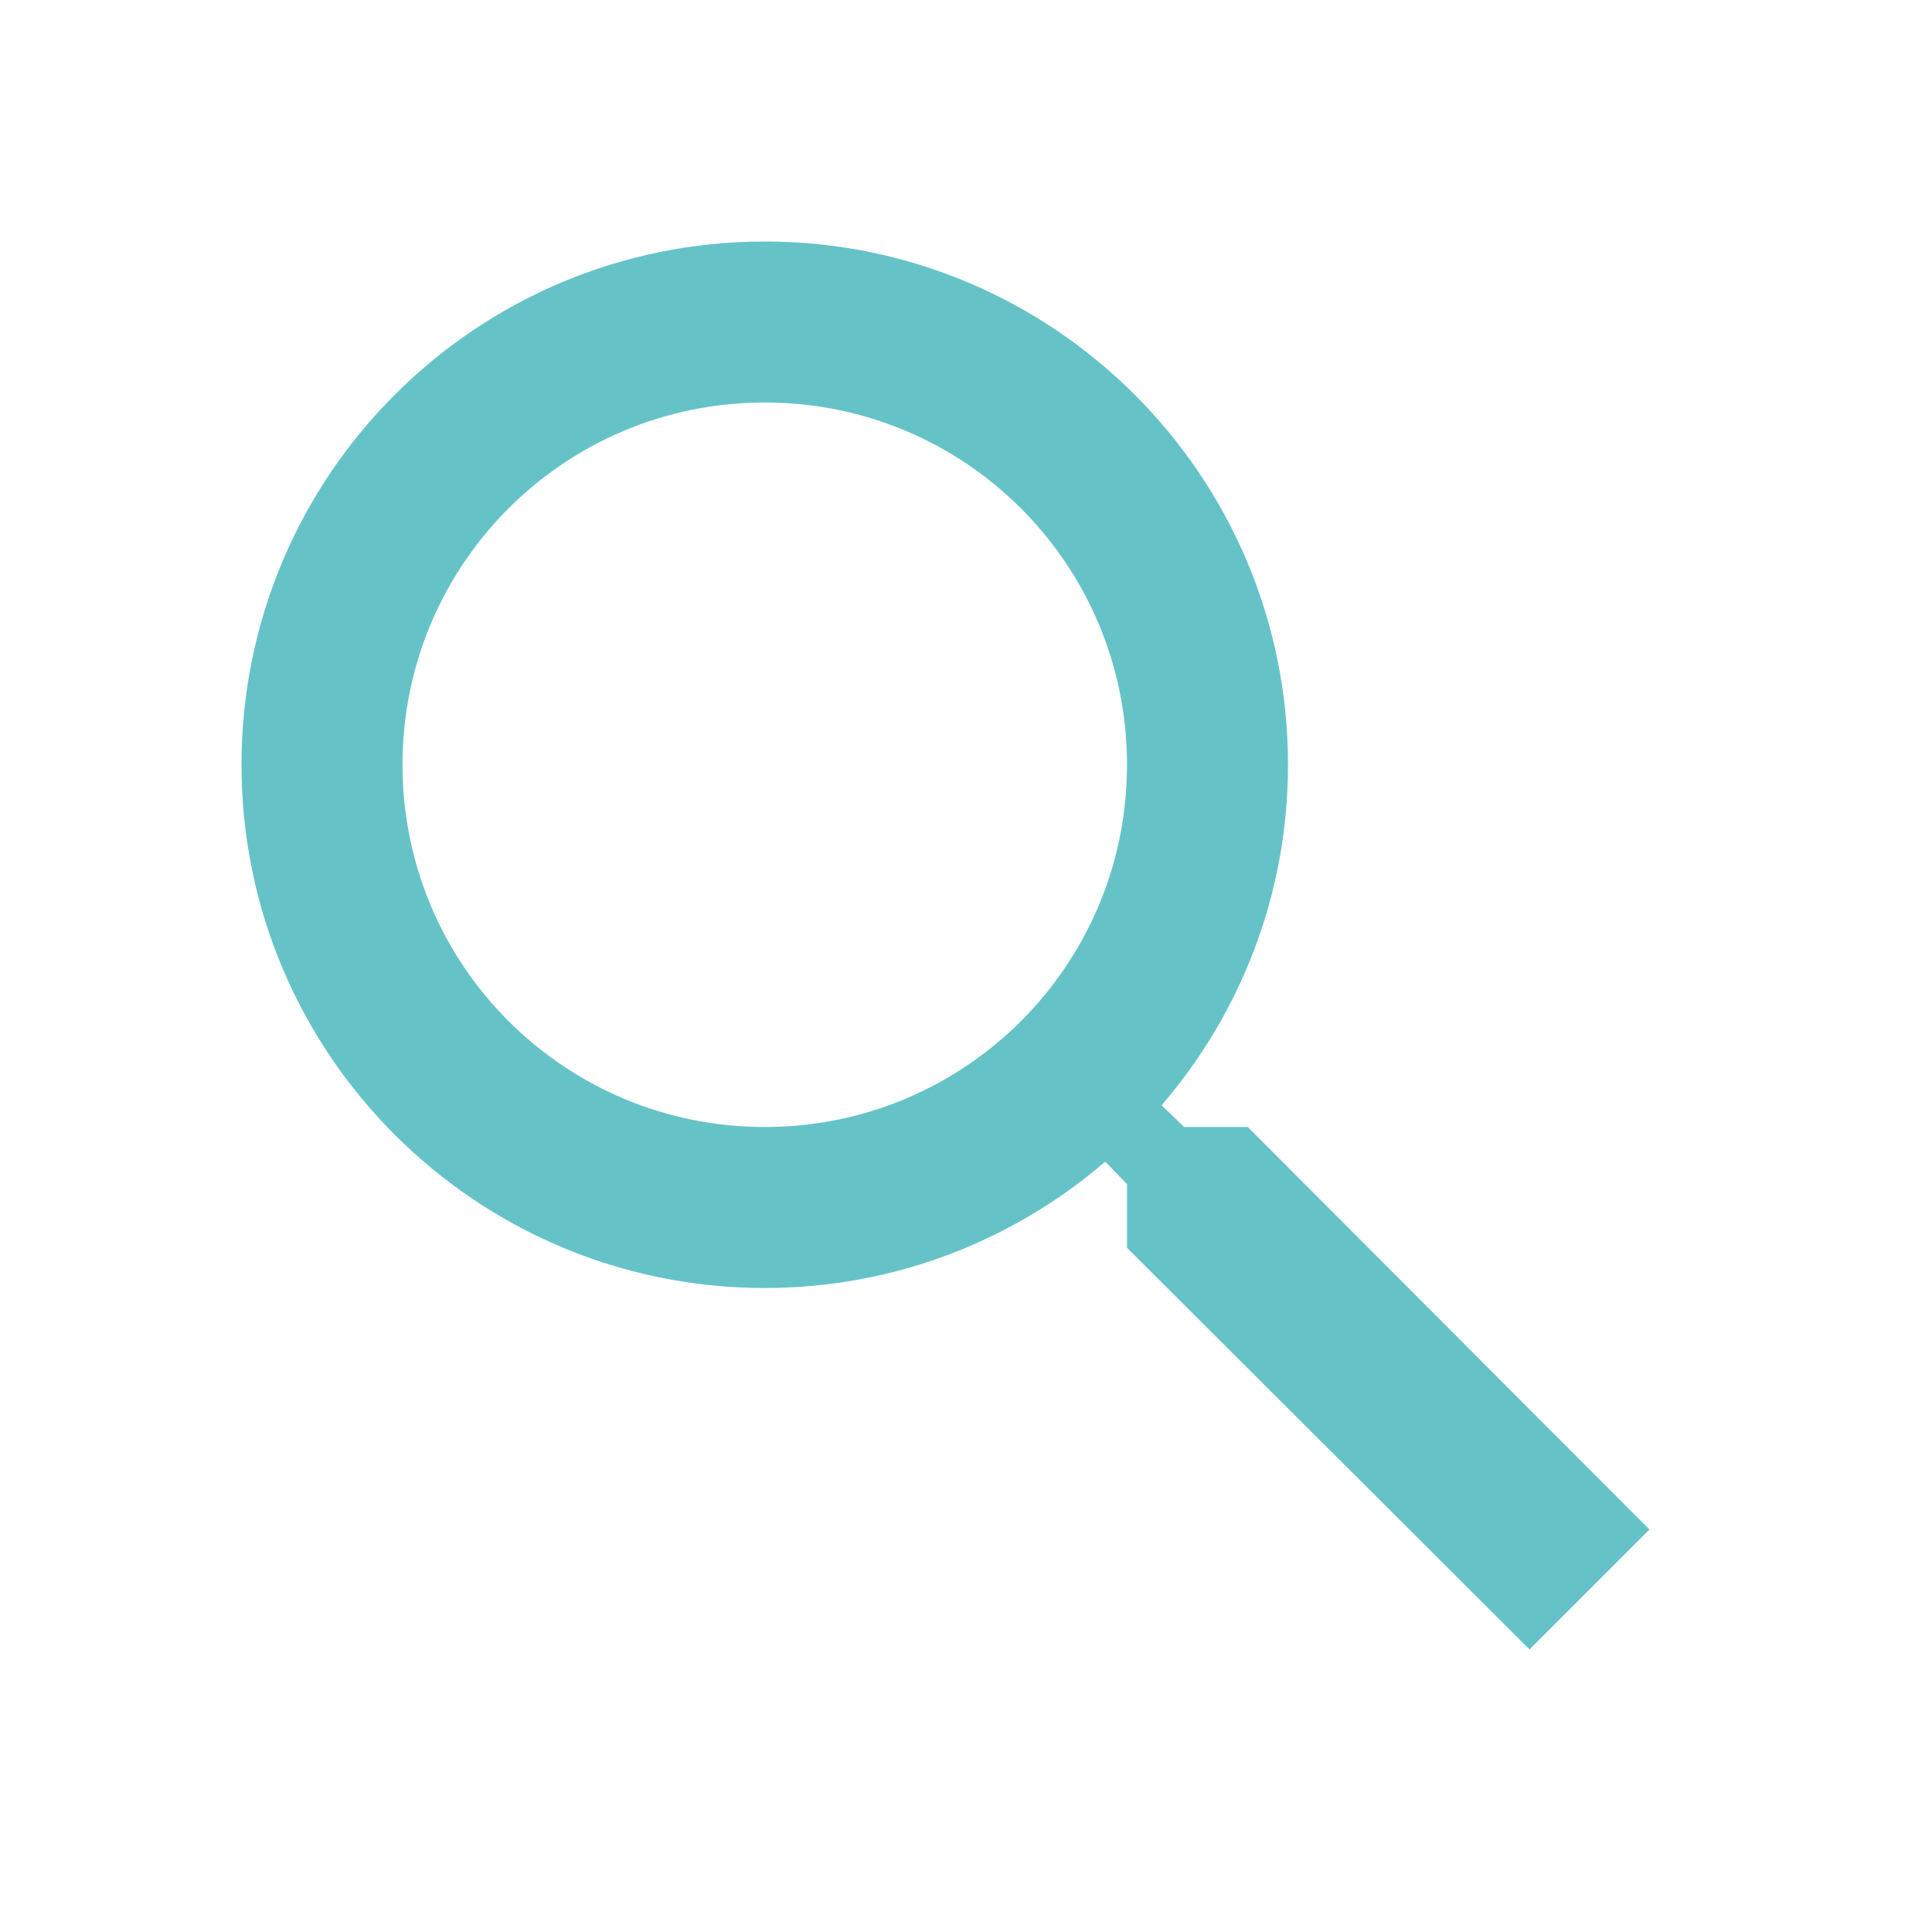
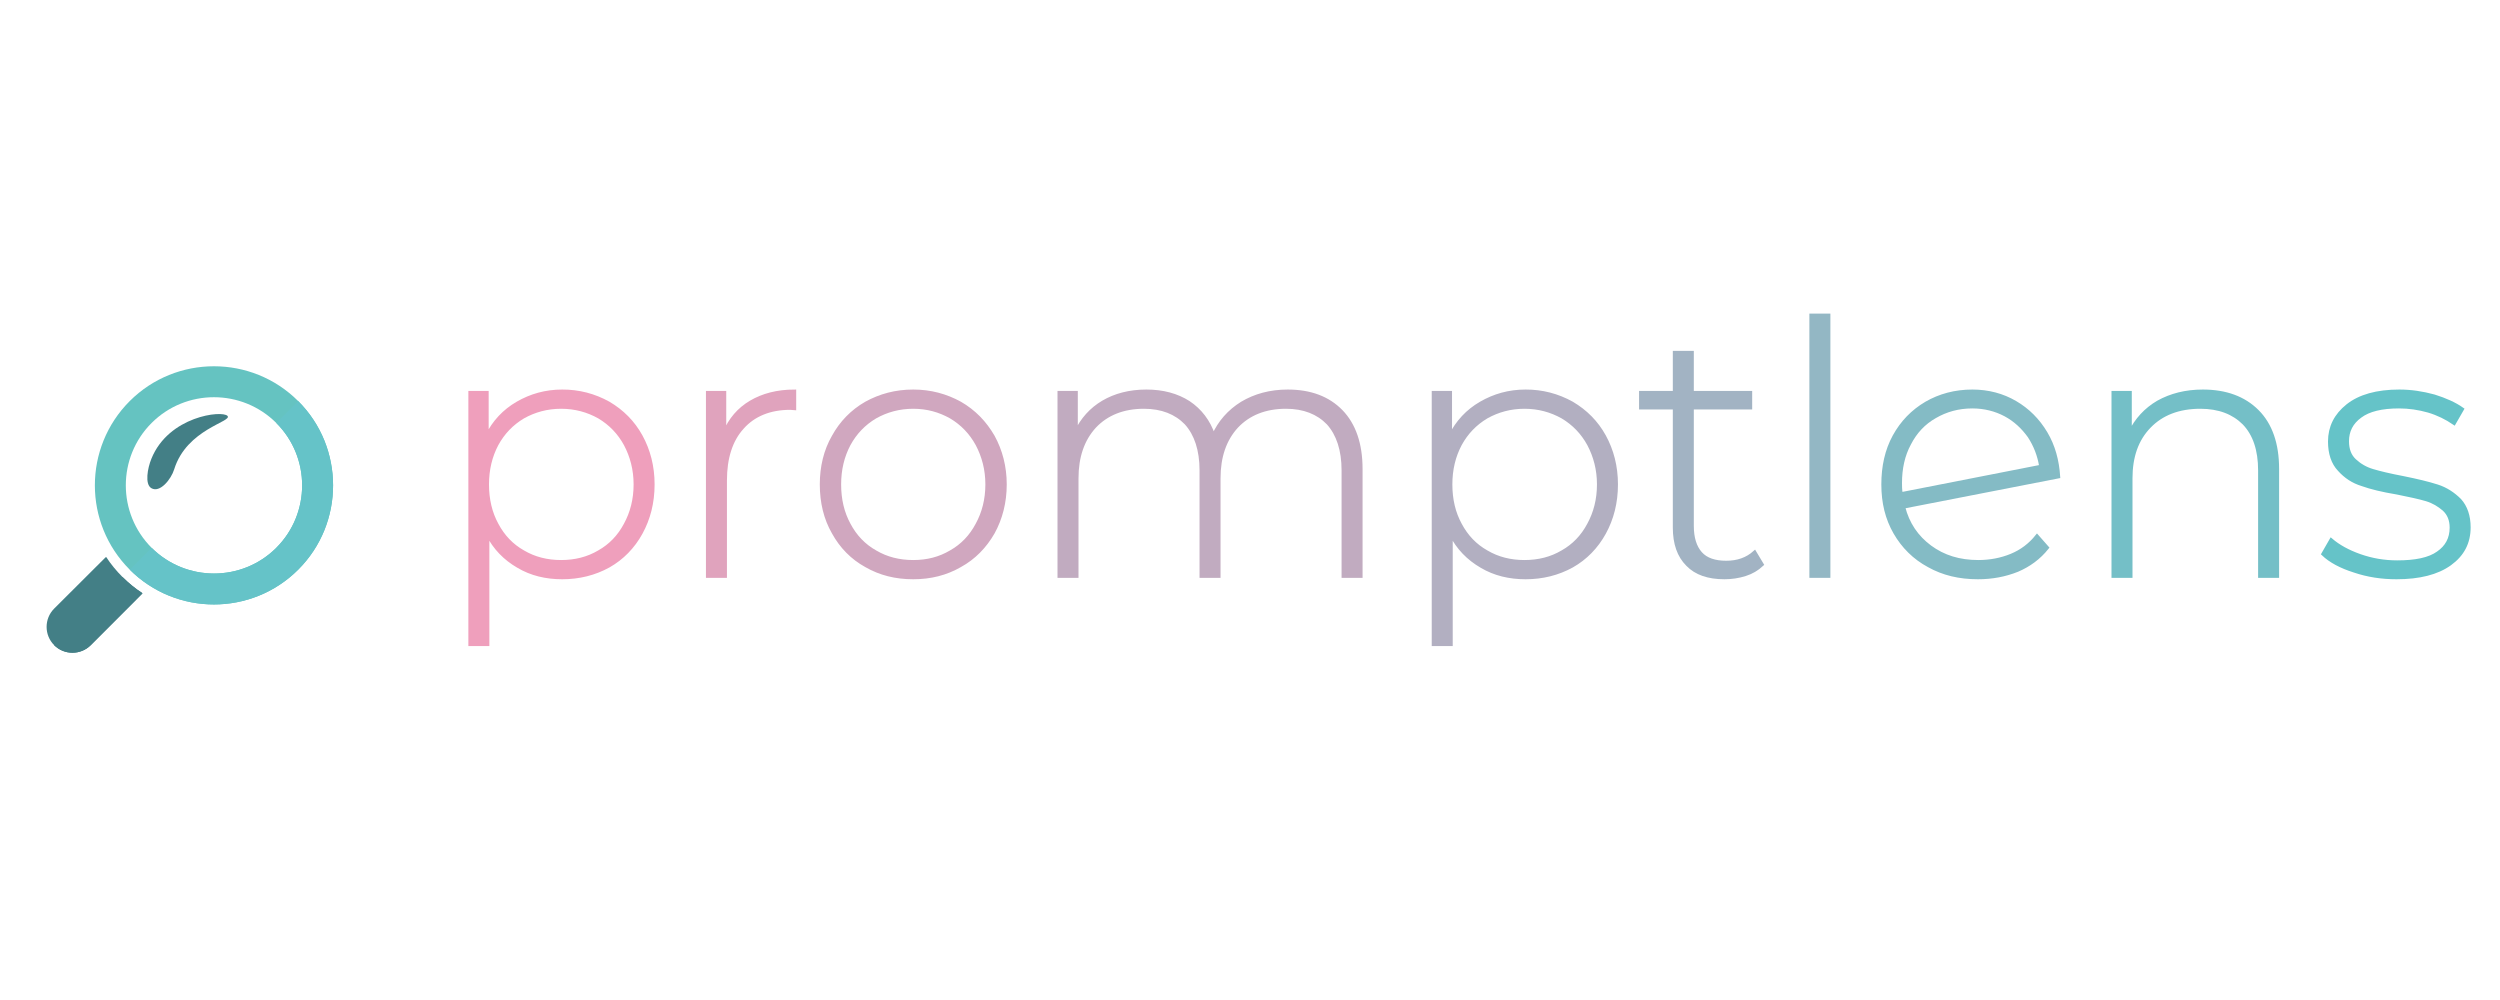
- <svg xmlns="http://www.w3.org/2000/svg" width="24" height="24" viewBox="0 0 24 24" fill="none">
-   <path d="M15.5 14H14.71L14.43 13.73C15.41 12.59 16 11.11 16 9.5C16 5.91 13.09 3 9.5 3C5.91 3 3 5.91 3 9.5C3 13.09 5.91 16 9.5 16C11.11 16 12.59 15.41 13.73 14.43L14 14.71V15.5L19 20.49L20.49 19L15.5 14ZM9.5 14C7.01 14 5 11.99 5 9.5C5 7.01 7.01 5 9.5 5C11.99 5 14 7.01 14 9.5C14 11.99 11.99 14 9.5 14Z" fill="#65c3c8" />
+ <svg xmlns="http://www.w3.org/2000/svg" width="500" zoomAndPan="magnify" viewBox="0 0 375 150" height="200" preserveAspectRatio="xMidYMid meet" version="1.0">
+   <defs>
+     <clipPath id="edb47362bb">
+       <path d="M 6.617 83 L 22 83 L 22 98 L 6.617 98 Z M 6.617 83 " clip-rule="nonzero" />
+     </clipPath>
+   </defs>
+   <path stroke-linecap="butt" transform="matrix(0.732422, 0, 0, 0.732414, -156.4595, 86.4238)" fill-opacity="1" fill="#ef9fbc" fill-rule="nonzero" stroke-linejoin="miter" d="M 338.259 -35.422 C 335.305 -37.064 332.137 -37.88 328.755 -37.87 C 325.369 -37.87 322.345 -37.006 319.609 -35.422 C 316.873 -33.838 314.787 -31.608 313.347 -28.728 L 313.347 -37.582 L 309.891 -37.582 L 309.891 13.966 L 313.491 13.966 L 313.491 -8.568 C 314.931 -5.757 317.017 -3.603 319.753 -2.019 C 322.419 -0.435 325.443 0.285 328.755 0.285 C 332.211 0.285 335.379 -0.504 338.259 -2.088 C 341.065 -3.672 343.299 -5.976 344.883 -8.856 C 346.467 -11.736 347.331 -15.048 347.331 -18.792 C 347.331 -22.462 346.467 -25.774 344.883 -28.654 C 343.299 -31.534 341.065 -33.768 338.259 -35.422 Z M 336.313 -4.968 C 334.009 -3.603 331.417 -2.952 328.537 -2.952 C 325.657 -2.952 323.065 -3.603 320.761 -4.968 C 318.457 -6.264 316.659 -8.136 315.363 -10.584 C 314.067 -12.957 313.417 -15.693 313.417 -18.792 C 313.417 -21.816 314.067 -24.552 315.363 -27 C 316.659 -29.374 318.457 -31.246 320.761 -32.616 C 323.065 -33.912 325.657 -34.632 328.537 -34.632 C 331.417 -34.632 334.009 -33.912 336.313 -32.616 C 338.617 -31.246 340.419 -29.374 341.715 -27 C 343.011 -24.552 343.731 -21.816 343.731 -18.792 C 343.731 -15.693 343.011 -12.957 341.715 -10.584 C 340.419 -8.136 338.617 -6.264 336.313 -4.968 Z M 336.313 -4.968 " stroke="#ef9fbc" stroke-width="0.7" stroke-opacity="1" stroke-miterlimit="2" />
+   <path stroke-linecap="butt" transform="matrix(0.732422, 0, 0, 0.732414, -156.4595, 86.4238)" fill-opacity="1" fill="#e0a3bd" fill-rule="nonzero" stroke-linejoin="miter" d="M 367.401 -35.64 C 364.953 -34.2 363.155 -32.11 362.003 -29.374 L 362.003 -37.582 L 358.547 -37.582 L 358.547 -0.003 L 362.147 -0.003 L 362.147 -19.582 C 362.147 -24.19 363.299 -27.864 365.673 -30.456 C 367.977 -33.048 371.289 -34.414 375.465 -34.414 L 376.329 -34.344 L 376.329 -37.87 C 372.803 -37.87 369.849 -37.08 367.401 -35.64 Z M 367.401 -35.64 " stroke="#e0a3bd" stroke-width="0.7" stroke-opacity="1" stroke-miterlimit="2" />
+   <path stroke-linecap="butt" transform="matrix(0.732422, 0, 0, 0.732414, -156.4595, 86.4238)" fill-opacity="1" fill="#d0a7bf" fill-rule="nonzero" stroke-linejoin="miter" d="M 391.006 -2.163 C 393.886 -0.504 397.054 0.285 400.654 0.285 C 404.185 0.285 407.353 -0.504 410.233 -2.163 C 413.113 -3.741 415.342 -6.045 417.001 -8.925 C 418.585 -11.805 419.449 -15.117 419.449 -18.792 C 419.449 -22.392 418.585 -25.704 417.001 -28.584 C 415.342 -31.464 413.113 -33.768 410.233 -35.422 C 407.353 -37.006 404.185 -37.87 400.654 -37.87 C 397.054 -37.87 393.886 -37.006 391.006 -35.422 C 388.126 -33.768 385.897 -31.464 384.313 -28.584 C 382.654 -25.704 381.865 -22.392 381.865 -18.792 C 381.865 -15.117 382.654 -11.805 384.313 -8.925 C 385.897 -6.045 388.126 -3.747 391.006 -2.163 Z M 408.361 -4.968 C 406.057 -3.603 403.534 -2.952 400.654 -2.952 C 397.774 -2.952 395.182 -3.603 392.878 -4.968 C 390.574 -6.264 388.777 -8.136 387.481 -10.584 C 386.185 -12.957 385.534 -15.693 385.534 -18.792 C 385.534 -21.816 386.185 -24.552 387.481 -27 C 388.777 -29.374 390.574 -31.246 392.878 -32.616 C 395.182 -33.912 397.774 -34.632 400.654 -34.632 C 403.534 -34.632 406.057 -33.912 408.361 -32.616 C 410.665 -31.246 412.462 -29.374 413.758 -27 C 415.054 -24.552 415.774 -21.816 415.774 -18.792 C 415.774 -15.693 415.054 -12.957 413.758 -10.584 C 412.462 -8.136 410.665 -6.264 408.361 -4.968 Z M 408.361 -4.968 " stroke="#d0a7bf" stroke-width="0.7" stroke-opacity="1" stroke-miterlimit="2" />
+   <path stroke-linecap="butt" transform="matrix(0.732422, 0, 0, 0.732414, -156.4595, 86.4238)" fill-opacity="1" fill="#c1abc0" fill-rule="nonzero" stroke-linejoin="miter" d="M 488.291 -33.768 C 485.625 -36.504 481.955 -37.87 477.347 -37.87 C 473.747 -37.87 470.649 -37.006 467.987 -35.422 C 465.321 -33.768 463.379 -31.534 462.153 -28.798 C 461.145 -31.752 459.417 -33.982 457.043 -35.566 C 454.665 -37.08 451.785 -37.87 448.403 -37.87 C 444.947 -37.87 441.993 -37.08 439.545 -35.64 C 437.097 -34.2 435.225 -32.11 434.003 -29.518 L 434.003 -37.582 L 430.547 -37.582 L 430.547 -0.003 L 434.147 -0.003 L 434.147 -20.014 C 434.147 -24.478 435.369 -28.008 437.817 -30.67 C 440.265 -33.262 443.651 -34.632 447.897 -34.632 C 451.571 -34.632 454.451 -33.48 456.537 -31.32 C 458.553 -29.086 459.635 -25.848 459.635 -21.672 L 459.635 -0.003 L 463.235 -0.003 L 463.235 -20.014 C 463.235 -24.478 464.457 -28.008 466.905 -30.67 C 469.353 -33.262 472.739 -34.632 476.985 -34.632 C 480.659 -34.632 483.539 -33.48 485.625 -31.32 C 487.641 -29.086 488.723 -25.848 488.723 -21.672 L 488.723 -0.003 L 492.323 -0.003 L 492.323 -21.96 C 492.323 -27.07 490.953 -31.032 488.291 -33.768 Z M 488.291 -33.768 " stroke="#c1abc0" stroke-width="0.7" stroke-opacity="1" stroke-miterlimit="2" />
+   <path stroke-linecap="butt" transform="matrix(0.732422, 0, 0, 0.732414, -156.4595, 86.4238)" fill-opacity="1" fill="#b2afc1" fill-rule="nonzero" stroke-linejoin="miter" d="M 535.555 -35.422 C 532.601 -37.064 529.433 -37.88 526.051 -37.87 C 522.665 -37.87 519.641 -37.006 516.905 -35.422 C 514.169 -33.838 512.083 -31.608 510.643 -28.728 L 510.643 -37.582 L 507.187 -37.582 L 507.187 13.966 L 510.787 13.966 L 510.787 -8.568 C 512.227 -5.757 514.313 -3.603 517.049 -2.019 C 519.715 -0.435 522.739 0.285 526.051 0.285 C 529.507 0.285 532.675 -0.504 535.555 -2.088 C 538.361 -3.672 540.595 -5.976 542.179 -8.856 C 543.763 -11.736 544.627 -15.048 544.627 -18.792 C 544.627 -22.462 543.763 -25.774 542.179 -28.654 C 540.595 -31.534 538.361 -33.768 535.555 -35.422 Z M 533.609 -4.968 C 531.305 -3.603 528.713 -2.952 525.833 -2.952 C 522.953 -2.952 520.361 -3.603 518.057 -4.968 C 515.753 -6.264 513.955 -8.136 512.659 -10.584 C 511.363 -12.957 510.713 -15.693 510.713 -18.792 C 510.713 -21.816 511.363 -24.552 512.659 -27 C 513.955 -29.374 515.753 -31.246 518.057 -32.616 C 520.361 -33.912 522.953 -34.632 525.833 -34.632 C 528.713 -34.632 531.305 -33.912 533.609 -32.616 C 535.913 -31.246 537.715 -29.374 539.011 -27 C 540.307 -24.552 541.027 -21.816 541.027 -18.792 C 541.027 -15.693 540.307 -12.957 539.011 -10.584 C 537.715 -8.136 535.913 -6.264 533.609 -4.968 Z M 533.609 -4.968 " stroke="#b2afc1" stroke-width="0.7" stroke-opacity="1" stroke-miterlimit="2" />
+   <path stroke-linecap="butt" transform="matrix(0.732422, 0, 0, 0.732414, -156.4595, 86.4238)" fill-opacity="1" fill="#a2b3c3" fill-rule="nonzero" stroke-linejoin="miter" d="M 574.489 -2.376 L 572.979 -4.893 C 571.395 -3.459 569.449 -2.808 567.145 -2.808 C 564.841 -2.808 563.043 -3.384 561.891 -4.68 C 560.739 -5.976 560.163 -7.848 560.163 -10.296 L 560.163 -34.488 L 572.115 -34.488 L 572.115 -37.582 L 560.163 -37.582 L 560.163 -45.79 L 556.563 -45.79 L 556.563 -37.582 L 549.651 -37.582 L 549.651 -34.488 L 556.563 -34.488 L 556.563 -9.933 C 556.563 -6.696 557.427 -4.173 559.225 -2.376 C 560.953 -0.579 563.475 0.285 566.787 0.285 C 568.227 0.285 569.667 0.072 571.033 -0.36 C 572.339 -0.771 573.491 -1.443 574.489 -2.376 Z M 574.489 -2.376 " stroke="#a2b3c3" stroke-width="0.7" stroke-opacity="1" stroke-miterlimit="2" />
+   <path stroke-linecap="butt" transform="matrix(0.732422, 0, 0, 0.732414, -156.4595, 86.4238)" fill-opacity="1" fill="#93b7c4" fill-rule="nonzero" stroke-linejoin="miter" d="M 584.531 -53.422 L 584.531 -0.003 L 588.131 -0.003 L 588.131 -53.422 Z M 584.531 -53.422 " stroke="#93b7c4" stroke-width="0.7" stroke-opacity="1" stroke-miterlimit="2" />
+   <path stroke-linecap="butt" transform="matrix(0.732422, 0, 0, 0.732414, -156.4595, 86.4238)" fill-opacity="1" fill="#84bbc5" fill-rule="nonzero" stroke-linejoin="miter" d="M 625.55 -4.248 C 623.459 -3.384 621.155 -2.952 618.782 -2.952 C 614.894 -2.952 611.651 -3.96 608.915 -5.976 C 606.179 -7.992 604.307 -10.728 603.443 -14.184 L 635.198 -20.376 C 634.979 -23.688 634.19 -26.638 632.606 -29.304 C 631.022 -31.966 628.931 -34.056 626.339 -35.566 C 623.753 -37.08 620.798 -37.87 617.555 -37.87 C 614.03 -37.87 610.862 -37.006 608.126 -35.422 C 605.321 -33.768 603.155 -31.534 601.571 -28.654 C 599.993 -25.774 599.267 -22.462 599.267 -18.792 C 599.267 -15.048 600.062 -11.805 601.715 -8.925 C 603.374 -6.045 605.678 -3.747 608.627 -2.163 C 611.582 -0.504 614.894 0.285 618.707 0.285 C 621.587 0.285 624.254 -0.216 626.777 -1.224 C 629.15 -2.232 631.235 -3.747 632.894 -5.832 L 630.803 -8.205 C 629.363 -6.408 627.635 -5.112 625.55 -4.248 Z M 609.923 -32.686 C 612.158 -33.982 614.675 -34.702 617.555 -34.702 C 620.003 -34.702 622.307 -34.126 624.323 -33.048 C 626.339 -31.966 627.923 -30.456 629.219 -28.654 C 630.457 -26.76 631.246 -24.696 631.598 -22.462 L 602.942 -16.845 C 602.798 -17.784 602.798 -18.504 602.798 -19.08 C 602.798 -22.03 603.374 -24.766 604.67 -27.144 C 605.891 -29.518 607.619 -31.39 609.923 -32.686 Z M 609.923 -32.686 " stroke="#84bbc5" stroke-width="0.7" stroke-opacity="1" stroke-miterlimit="2" />
+   <path stroke-linecap="butt" transform="matrix(0.732422, 0, 0, 0.732414, -156.4595, 86.4238)" fill-opacity="1" fill="#74bfc7" fill-rule="nonzero" stroke-linejoin="miter" d="M 675.923 -33.768 C 673.187 -36.504 669.443 -37.87 664.766 -37.87 C 661.235 -37.87 658.211 -37.08 655.619 -35.64 C 653.027 -34.126 651.155 -32.04 649.859 -29.448 L 649.859 -37.582 L 646.403 -37.582 L 646.403 -0.003 L 650.003 -0.003 L 650.003 -20.014 C 650.003 -24.478 651.23 -28.008 653.822 -30.67 C 656.339 -33.262 659.795 -34.632 664.259 -34.632 C 668.078 -34.632 671.027 -33.48 673.187 -31.32 C 675.347 -29.086 676.43 -25.848 676.43 -21.672 L 676.43 -0.003 L 680.03 -0.003 L 680.03 -21.96 C 680.03 -27.07 678.659 -31.032 675.923 -33.768 Z M 675.923 -33.768 " stroke="#74bfc7" stroke-width="0.7" stroke-opacity="1" stroke-miterlimit="2" />
+   <path stroke-linecap="butt" transform="matrix(0.732422, 0, 0, 0.732414, -156.4595, 86.4238)" fill-opacity="1" fill="#65c3c8" fill-rule="nonzero" stroke-linejoin="miter" d="M 695.785 -1.08 C 698.521 -0.147 701.401 0.285 704.425 0.285 C 709.107 0.285 712.777 -0.648 715.369 -2.52 C 717.961 -4.392 719.257 -6.84 719.257 -10.008 C 719.257 -12.312 718.611 -14.184 717.385 -15.549 C 716.089 -16.845 714.579 -17.853 712.777 -18.429 C 710.979 -19.005 708.601 -19.582 705.721 -20.158 C 703.059 -20.664 700.969 -21.166 699.529 -21.598 C 698.142 -22.008 696.915 -22.707 695.859 -23.688 C 694.851 -24.622 694.345 -25.918 694.345 -27.646 C 694.345 -29.736 695.209 -31.464 697.011 -32.76 C 698.739 -34.056 701.401 -34.702 704.931 -34.702 C 706.947 -34.702 708.963 -34.414 710.979 -33.838 C 712.921 -33.262 714.649 -32.398 716.233 -31.32 L 717.891 -34.2 C 716.377 -35.278 714.435 -36.142 712.131 -36.862 C 709.753 -37.512 707.379 -37.87 705.001 -37.87 C 700.393 -37.87 696.867 -36.862 694.419 -34.92 C 691.971 -32.974 690.745 -30.526 690.745 -27.576 C 690.745 -25.128 691.395 -23.182 692.691 -21.816 C 693.987 -20.376 695.497 -19.368 697.369 -18.792 C 699.171 -18.141 701.545 -17.565 704.569 -17.064 C 707.091 -16.557 709.107 -16.125 710.547 -15.693 C 711.987 -15.261 713.139 -14.541 714.147 -13.677 C 715.155 -12.744 715.657 -11.517 715.657 -9.933 C 715.657 -7.704 714.723 -5.976 712.921 -4.749 C 711.123 -3.459 708.313 -2.883 704.569 -2.883 C 701.907 -2.883 699.385 -3.315 696.937 -4.173 C 694.489 -5.037 692.547 -6.12 691.033 -7.416 L 689.379 -4.536 C 690.889 -3.096 693.049 -1.944 695.785 -1.08 Z M 695.785 -1.08 " stroke="#65c3c8" stroke-width="0.7" stroke-opacity="1" stroke-miterlimit="2" />
+   <g clip-path="url(#edb47362bb)">
+     <path fill="#437f86" d="M 8.125 91.289 L 15.797 83.637 C 15.836 83.598 15.879 83.57 15.922 83.543 C 16.609 84.602 17.434 85.609 18.363 86.539 C 19.293 87.469 20.301 88.293 21.371 88.984 C 21.336 89.023 21.305 89.07 21.27 89.109 L 13.613 96.777 C 12.098 98.289 9.637 98.289 8.125 96.777 C 6.613 95.266 6.613 92.805 8.125 91.289 Z M 8.125 91.289 " fill-opacity="1" fill-rule="nonzero" />
+   </g>
+   <path fill="#437f86" d="M 18.363 86.539 C 19.293 87.469 20.301 88.293 21.371 88.984 C 21.336 89.023 21.305 89.07 21.27 89.109 L 13.613 96.777 C 12.098 98.289 9.637 98.289 8.125 96.777 Z M 18.363 86.539 " fill-opacity="1" fill-rule="nonzero" />
+   <path fill="#65c3c1" d="M 19.457 60.164 C 26.426 53.199 37.762 53.199 44.73 60.164 C 51.707 67.133 51.707 78.477 44.734 85.445 C 37.762 92.41 26.426 92.41 19.457 85.445 C 12.488 78.477 12.488 67.133 19.457 60.164 Z M 41.449 82.164 C 46.609 77.004 46.609 68.605 41.449 63.453 C 36.289 58.293 27.895 58.293 22.738 63.449 C 17.582 68.605 17.586 76.996 22.738 82.164 C 27.895 87.305 36.289 87.324 41.449 82.164 Z M 41.449 82.164 " fill-opacity="1" fill-rule="nonzero" />
+   <path fill="#65c3c8" d="M 44.73 60.164 C 51.707 67.133 51.707 78.477 44.734 85.445 C 37.762 92.41 26.426 92.41 19.457 85.445 L 22.738 82.164 C 27.895 87.305 36.289 87.324 41.449 82.164 C 46.609 77.004 46.609 68.605 41.449 63.453 L 41.445 63.449 Z M 44.73 60.164 " fill-opacity="1" fill-rule="nonzero" />
+   <path fill="#437f86" d="M 26.129 70.398 C 25.656 71.93 23.965 73.988 22.699 73.223 C 21.691 72.629 22.133 70.215 22.711 68.809 C 25.305 62.402 33.352 61.512 34.129 62.391 C 34.891 63.254 28.008 64.34 26.129 70.398 Z M 26.129 70.398 " fill-opacity="1" fill-rule="nonzero" />
</svg>
